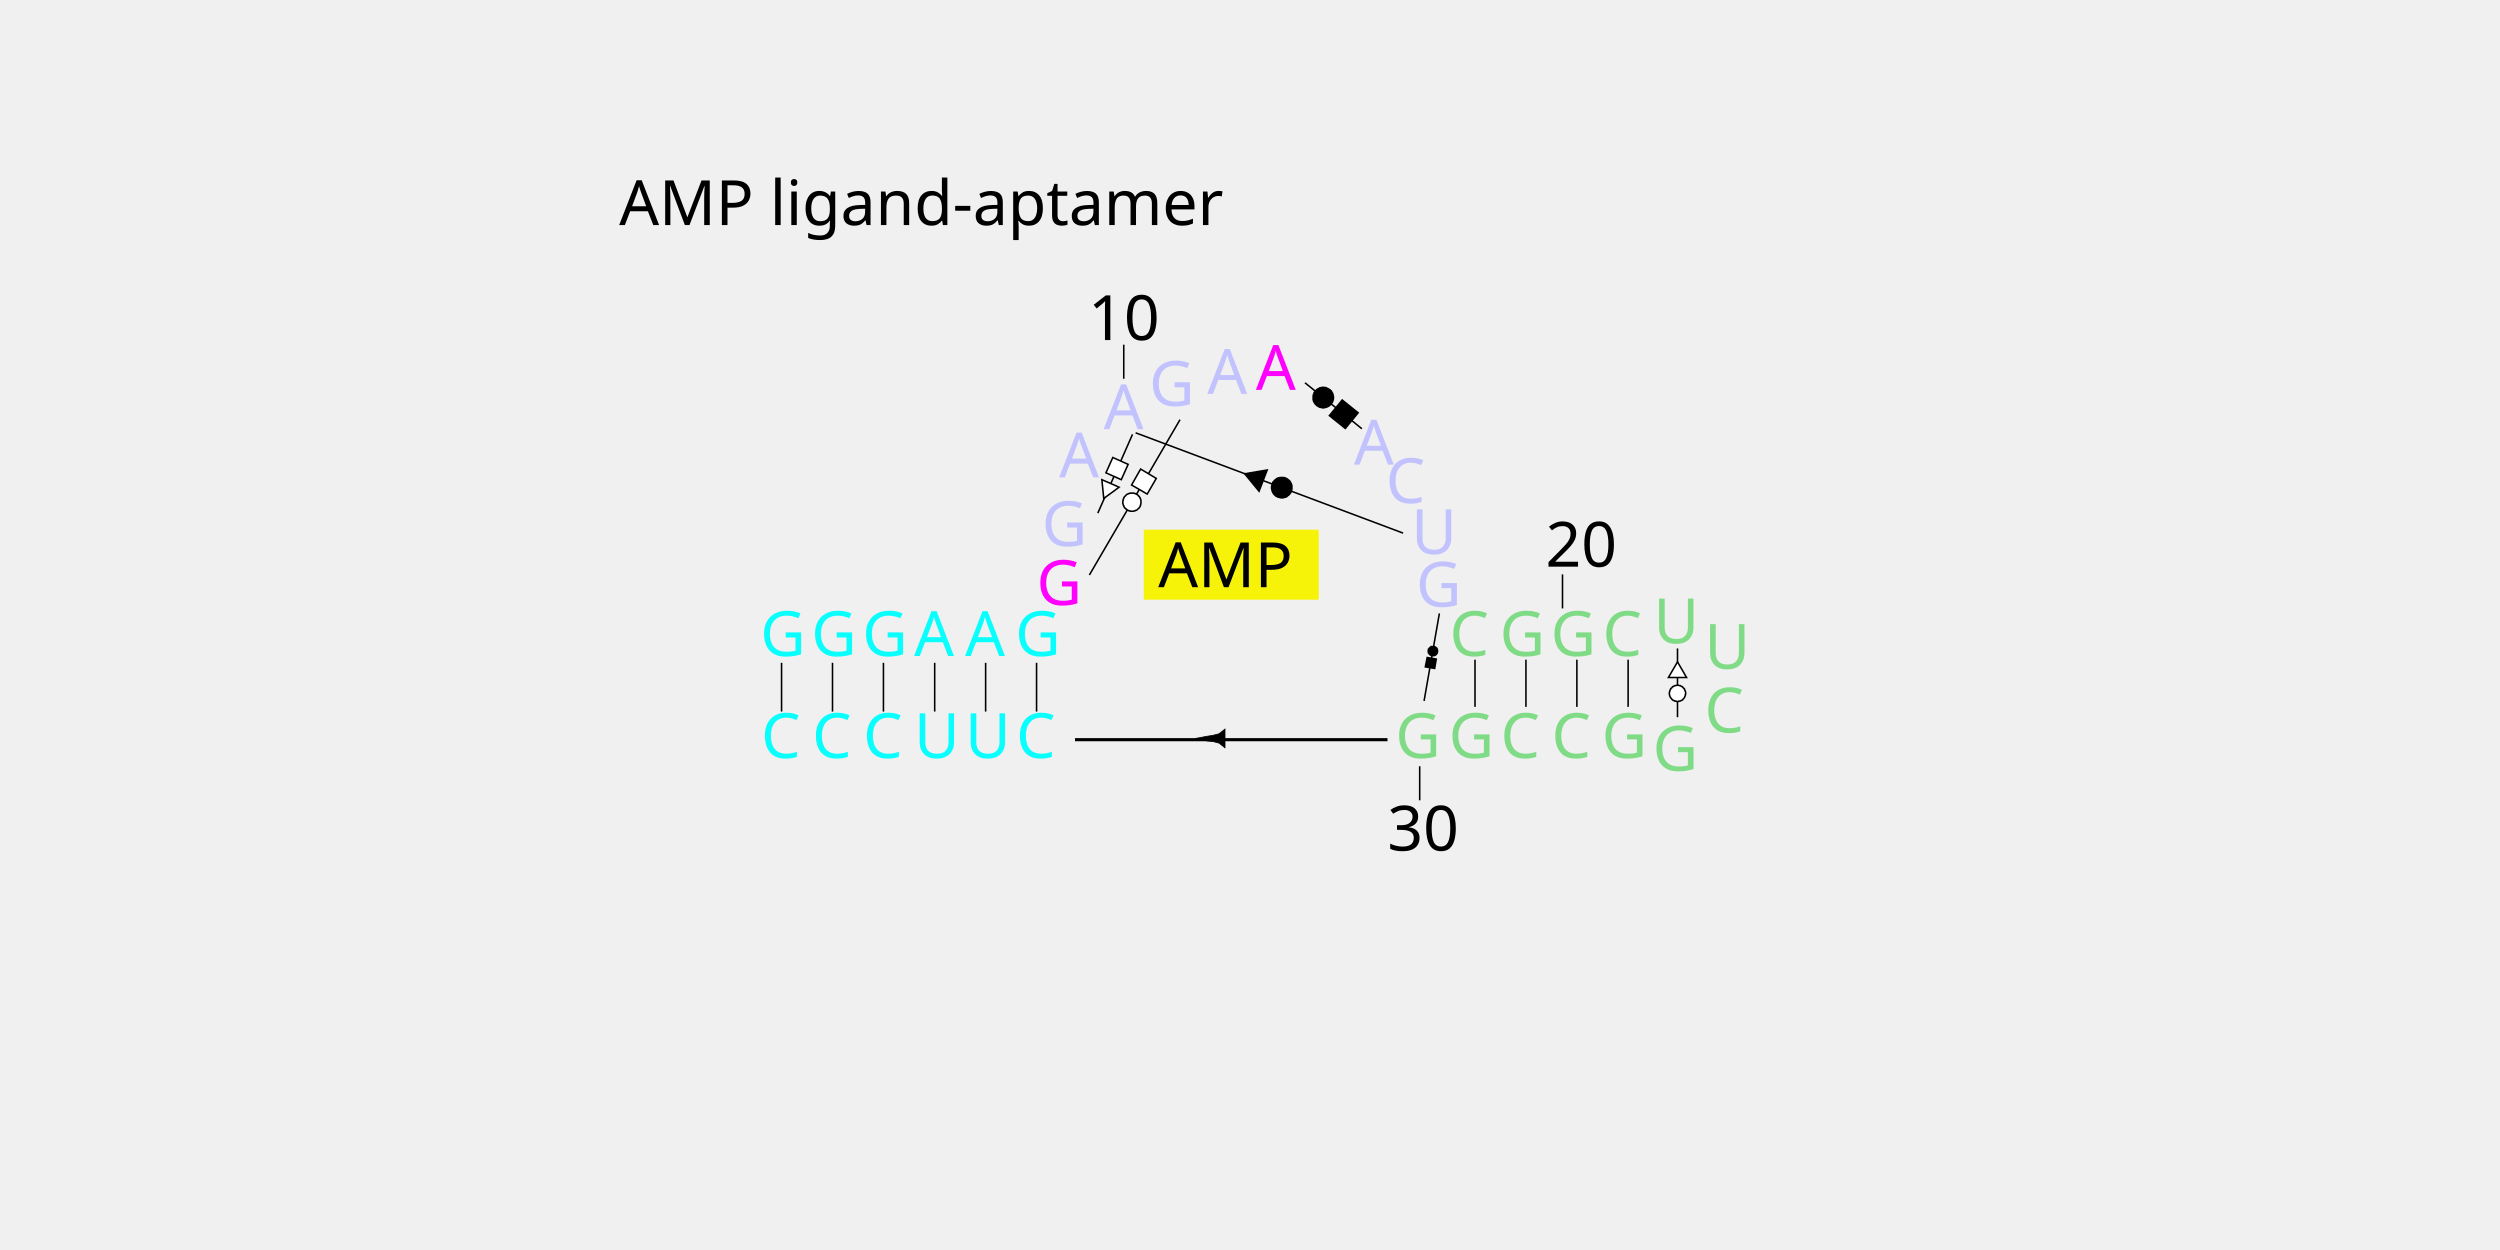
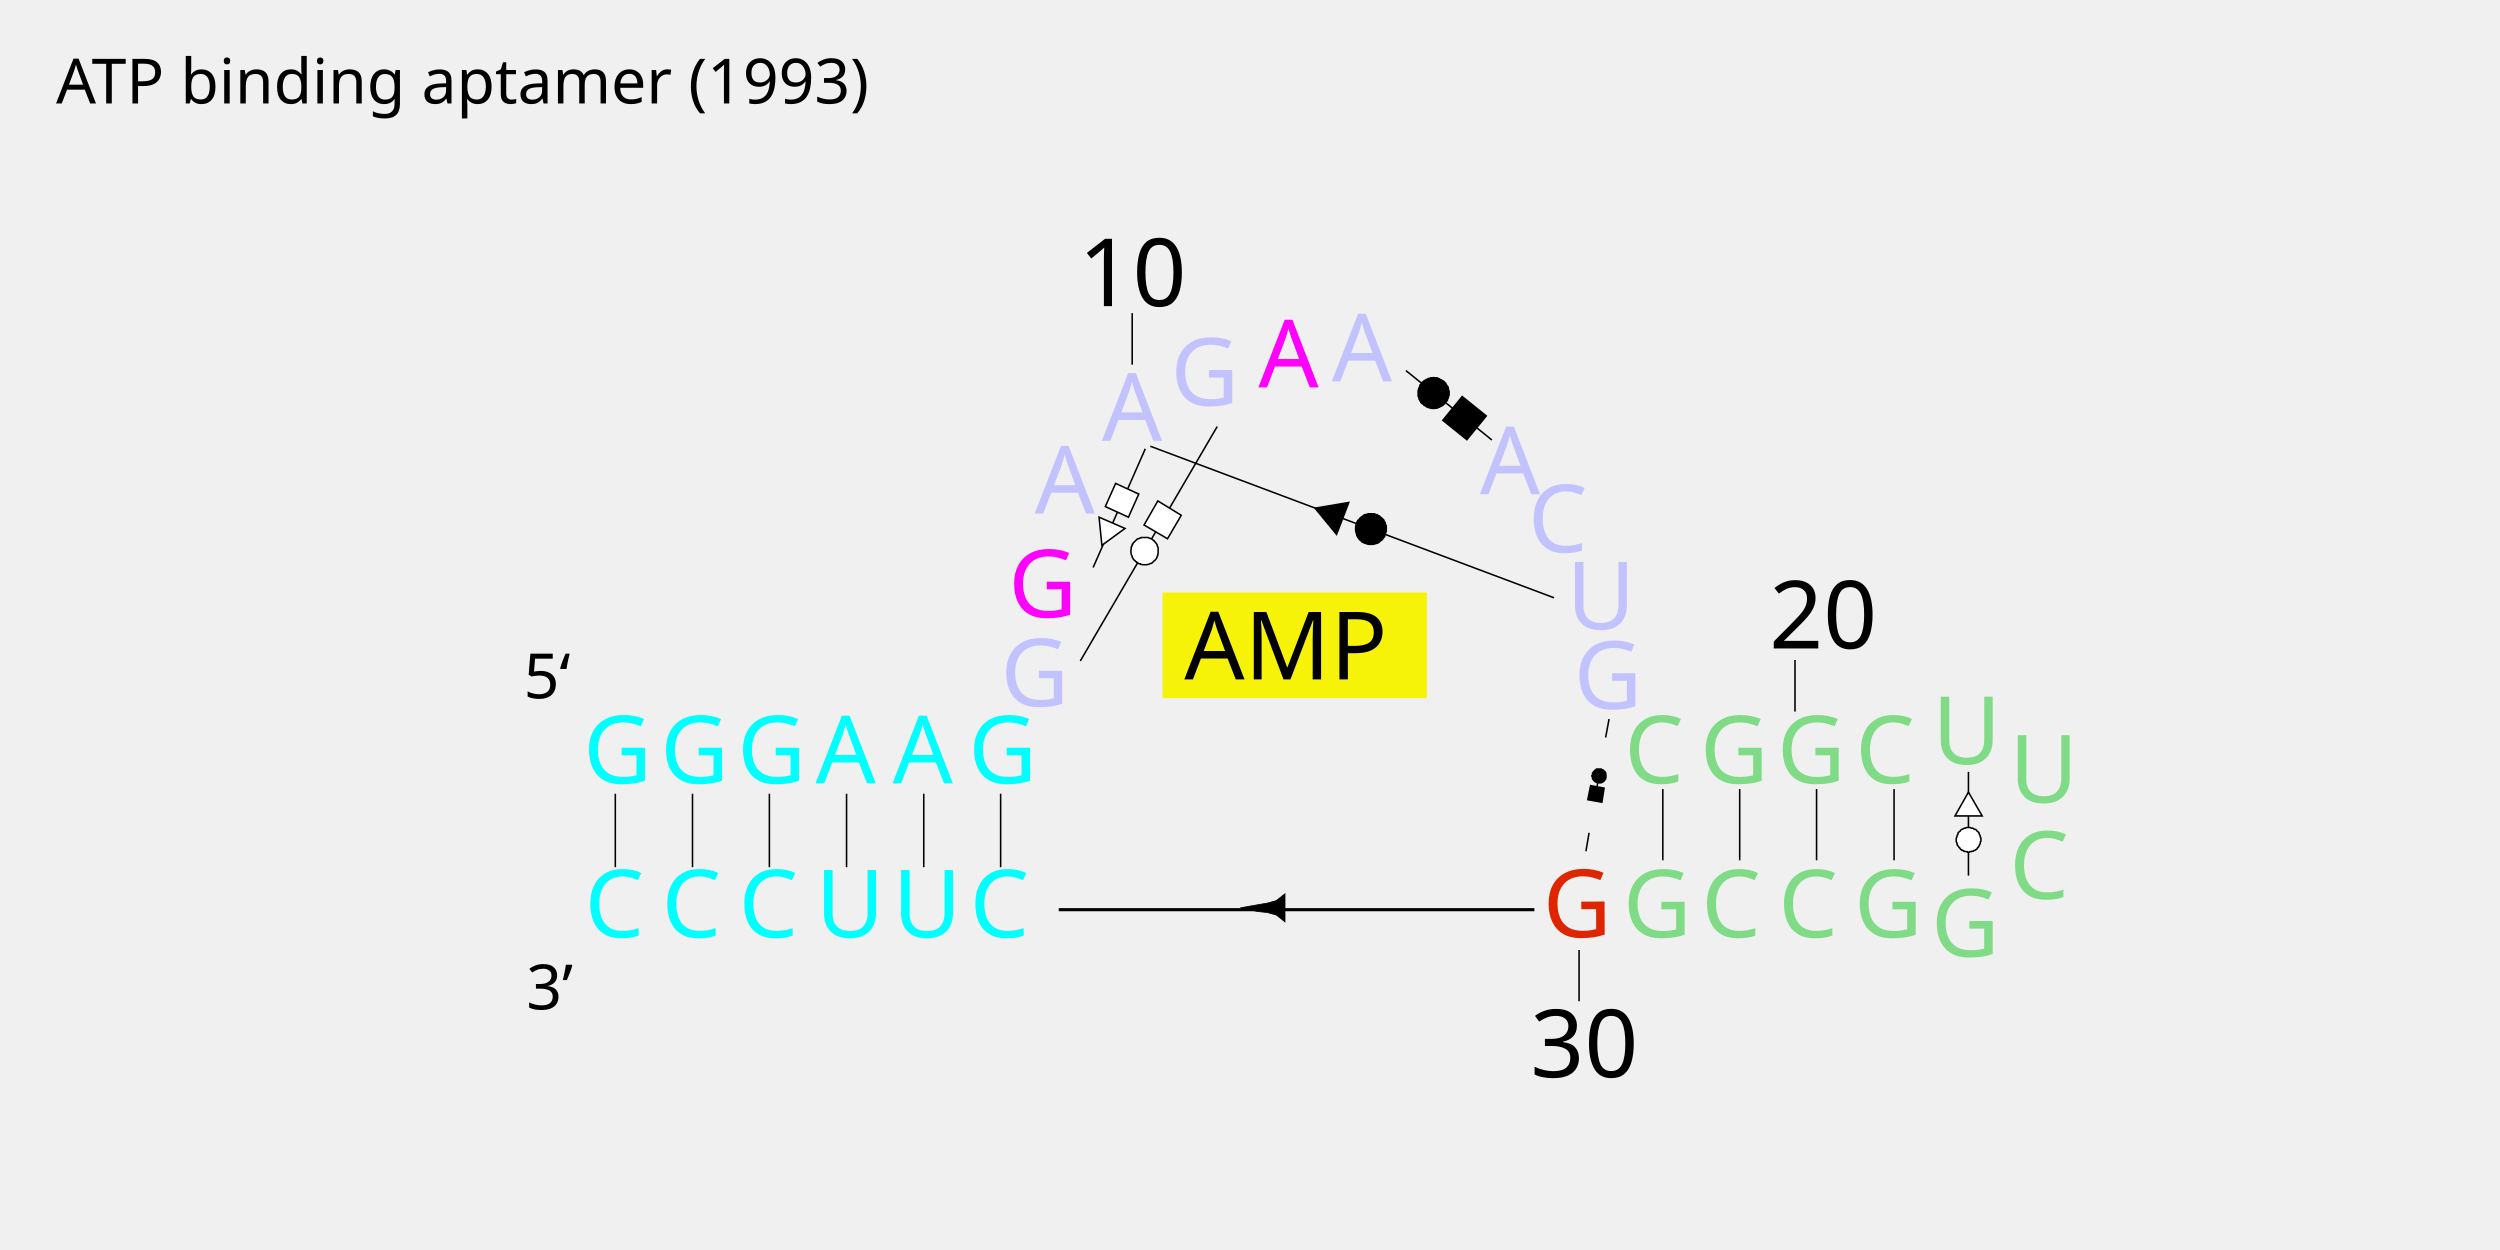
<svg xmlns="http://www.w3.org/2000/svg" version="1.1" id="图层_1" x="0px" y="0px" viewBox="0 0 800 400" style="enable-background:new 0 0 800 400;" xml:space="preserve">
  <style type="text/css">
	.st0{fill:#F6F309;}
- 	.st1{fill:#09FEFE;}
+ 	.st1{fill:#00FFFF;}
	.st2{font-family:'ArialMT';}
- 	.st3{font-size:20px;}
- 	.st4{fill:#FF00FF;}
- 	.st5{fill:#C2C2FF;}
+ 	.st3{font-size:30.206px;}
+ 	.st4{fill:#C2C2FF;}
+ 	.st5{fill:#FF00FF;}
	.st6{fill:none;stroke:#000000;stroke-width:0.5;}
- 	.st7{fill:#80DB86;}
+ 	.st7{fill:#DF2500;}
	.st8{fill:#FFFFFF;stroke:#000000;stroke-width:0.5;}
	.st9{stroke:#000000;stroke-width:0.5;}
- 	.st10{fill:none;stroke:#000000;stroke-miterlimit:10;}
- 	.st11{stroke:#000000;stroke-width:0.25;}
- 	.st12{fill:none;}
+ 	.st10{fill:none;stroke:#000000;stroke-width:0.5;stroke-dasharray:10.31,10.31;}
+ 	.st11{fill:#80DB86;}
+ 	.st12{fill:none;stroke:#000000;stroke-miterlimit:10;}
+ 	.st13{stroke:#000000;stroke-width:0.25;}
+ 	.st14{fill:none;}
+ 	.st15{font-size:20px;}
</style>
-   <rect x="366" y="169.5" class="st0" width="56" height="22.4" />
+   <rect x="372" y="189.6" class="st0" width="84.6" height="33.8" />
  <g id="ID000002">
    <g transform="translate(95.667,230.114)">
      <g transform="rotate(-0.0)">
-         <text transform="matrix(1 0 0 1 147.6104 -20.1953)" class="st1 st2 st3">G</text>
+         <text transform="matrix(1 0 0 1 90.969 20.554)" class="st1 st2 st3">G</text>
      </g>
    </g>
  </g>
  <g id="ID000003">
    <g transform="translate(123.918,230.114)">
      <g transform="rotate(-0.0)">
-         <text transform="matrix(1 0 0 1 135.6778 -20.1953)" class="st1 st2 st3">G</text>
+         <text transform="matrix(1 0 0 1 87.3631 20.554)" class="st1 st2 st3">G</text>
      </g>
    </g>
  </g>
  <g id="ID000004">
    <g transform="translate(152.168,230.114)">
      <g transform="rotate(-0.0)">
-         <text transform="matrix(1 0 0 1 123.7456 -20.1953)" class="st1 st2 st3">G</text>
+         <text transform="matrix(1 0 0 1 83.7576 20.554)" class="st1 st2 st3">G</text>
      </g>
    </g>
  </g>
  <g id="ID000005">
    <g transform="translate(180.418,230.114)">
      <g transform="rotate(-0.0)">
-         <text transform="matrix(1 0 0 1 112.0864 -20.1953)" class="st1 st2 st3">A</text>
+         <text transform="matrix(1 0 0 1 80.5642 20.554)" class="st1 st2 st3">A</text>
      </g>
    </g>
  </g>
  <g id="ID000006">
    <g transform="translate(208.668,230.114)">
      <g transform="rotate(-0.0)">
-         <text transform="matrix(1 0 0 1 100.1538 -20.1953)" class="st1 st2 st3">A</text>
+         <text transform="matrix(1 0 0 1 76.9583 20.554)" class="st1 st2 st3">A</text>
      </g>
    </g>
  </g>
  <g id="ID000007">
    <g transform="translate(236.918,230.114)">
      <g transform="rotate(-0.0)">
-         <text transform="matrix(1 0 0 1 87.9488 -20.1953)" class="st1 st2 st3">G</text>
+         <text transform="matrix(1 0 0 1 72.9407 20.554)" class="st1 st2 st3">G</text>
      </g>
    </g>
  </g>
  <g id="ID000008">
-     <g transform="translate(258.106,208.927)">
-       <g transform="rotate(-0.0)">
-         <text transform="matrix(1 0 0 1 73.5795 -15.3264)" class="st4 st2 st3">G</text>
+     <g>
+       <g transform="translate(258.106,208.927)">
+         <g transform="rotate(-0.0)">
+           <text transform="matrix(1 0 0 1 62.051 17.0955)" class="st4 st2 st3">G</text>
+         </g>
      </g>
    </g>
  </g>
  <g id="ID000009">
-     <g transform="translate(258.106,173.614)">
-       <g transform="rotate(-0.0)">
-         <text transform="matrix(1 0 0 1 75.2519 1.1295)" class="st5 st2 st3">G</text>
+     <g>
+       <g transform="translate(258.106,173.614)">
+         <g transform="rotate(-0.0)">
+           <text transform="matrix(1 0 0 1 64.5764 23.9299)" class="st5 st2 st3">G</text>
+         </g>
      </g>
    </g>
  </g>
  <g id="ID000010">
    <g transform="translate(265.169,138.301)">
      <g transform="rotate(-0.0)">
-         <text transform="matrix(1 0 0 1 73.7494 14.4658)" class="st5 st2 st3">A</text>
+         <text transform="matrix(1 0 0 1 65.9119 26.0515)" class="st4 st2 st3">A</text>
      </g>
    </g>
  </g>
  <g id="ID000011">
    <g transform="translate(286.356,110.051)">
      <g transform="rotate(-0.0)">
-         <text transform="matrix(1 0 0 1 66.8065 27.2908)" class="st5 st2 st3">A</text>
+         <text transform="matrix(1 0 0 1 66.2366 31.0056)" class="st4 st2 st3">A</text>
      </g>
    </g>
  </g>
  <g id="ID000012">
-     <line class="st6" x1="359.6" y1="121.2" x2="359.6" y2="110.3" />
+     <line class="st6" x1="362.3" y1="116.7" x2="362.3" y2="100.2" />
  </g>
  <g id="ID000013">
    <g transform="translate(286.356,60.572)">
      <g transform="rotate(-0.0)">
-         <text transform="matrix(1 0 0 1 61.8576 48.2413)" class="st2 st3">10</text>
+         <text transform="matrix(1 0 0 1 58.763 37.3987)" class="st2 st3">10</text>
      </g>
    </g>
  </g>
  <g id="ID000014">
    <g transform="translate(314.607,95.926)">
      <g transform="rotate(-0.0)">
-         <text transform="matrix(1 0 0 1 53.1018 33.9518)" class="st5 st2 st3">G</text>
+         <text transform="matrix(1 0 0 1 59.9553 33.8577)" class="st4 st2 st3">G</text>
      </g>
    </g>
  </g>
  <g id="ID000015">
-     <g transform="translate(342.857,88.863)">
-       <g transform="rotate(-0.0)">
-         <text transform="matrix(1 0 0 1 43.4749 37.1672)" class="st5 st2 st3">A</text>
+     <g>
+       <g transform="translate(342.857,88.863)">
+         <g transform="rotate(-0.0)">
+           <text transform="matrix(1 0 0 1 59.8313 35.1097)" class="st5 st2 st3">A</text>
+         </g>
      </g>
    </g>
  </g>
  <g id="ID000016">
    <g transform="translate(349.919,286.615)">
      <g transform="rotate(-0.0)">
-         <text transform="matrix(1 0 0 1 96.5782 -44.0607)" class="st7 st2 st3">G</text>
+         <text transform="matrix(1 -3.949330e-03 3.949330e-03 1 143.8342 13.3437)" class="st7 st2 st3">G</text>
      </g>
    </g>
  </g>
  <g id="ID000017">
-     <line class="st6" x1="454.3" y1="245.2" x2="454.3" y2="256.1" />
+     <line class="st6" x1="505.3" y1="304" x2="505.3" y2="320.4" />
  </g>
  <g id="ID000018">
    <g transform="translate(349.919,336.600)">
      <g transform="rotate(-0.0)">
-         <text transform="matrix(1 0 0 1 94.0375 -64.4113)" class="st2 st3">30</text>
+         <text transform="matrix(1 0 0 1 139.7986 8.1129)" class="st2 st3">30</text>
      </g>
    </g>
  </g>
  <g id="ID000019">
    <g transform="translate(236.918,286.615)">
      <g transform="rotate(-0.0)">
-         <text transform="matrix(1 0 0 1 88.2217 -44.0605)" class="st1 st2 st3">C</text>
+         <text transform="matrix(1 0 0 1 73.3528 13.342)" class="st1 st2 st3">C</text>
      </g>
    </g>
  </g>
  <g id="ID000020">
    <g transform="translate(208.668,286.615)">
      <g transform="rotate(-0.0)">
-         <text transform="matrix(1 0 0 1 100.1538 -44.0605)" class="st1 st2 st3">U</text>
+         <text transform="matrix(1 0 0 1 76.9583 13.342)" class="st1 st2 st3">U</text>
      </g>
    </g>
  </g>
  <g id="ID000021">
    <g transform="translate(180.418,286.615)">
      <g transform="rotate(-0.0)">
-         <text transform="matrix(1 0 0 1 112.0864 -44.0605)" class="st1 st2 st3">U</text>
+         <text transform="matrix(1 0 0 1 80.5642 13.342)" class="st1 st2 st3">U</text>
      </g>
    </g>
  </g>
  <g id="ID000022">
    <g transform="translate(152.168,286.615)">
      <g transform="rotate(-0.0)">
-         <text transform="matrix(1 0 0 1 124.0191 -44.0605)" class="st1 st2 st3">C</text>
+         <text transform="matrix(1 0 0 1 84.1707 13.342)" class="st1 st2 st3">C</text>
      </g>
    </g>
  </g>
  <g id="ID000023">
    <g transform="translate(123.918,286.615)">
      <g transform="rotate(-0.0)">
-         <text transform="matrix(1 0 0 1 135.9507 -44.0605)" class="st1 st2 st3">C</text>
+         <text transform="matrix(1 0 0 1 87.7752 13.342)" class="st1 st2 st3">C</text>
      </g>
    </g>
  </g>
  <g id="ID000024">
    <g transform="translate(95.667,286.615)">
      <g transform="rotate(-0.0)">
-         <text transform="matrix(1 0 0 1 147.8838 -44.0605)" class="st1 st2 st3">C</text>
+         <text transform="matrix(1 0 0 1 91.3816 13.342)" class="st1 st2 st3">C</text>
      </g>
    </g>
  </g>
  <g id="ID000025">
-     <line class="st6" x1="250.1" y1="212.1" x2="250.1" y2="227.7" />
+     <line class="st6" x1="196.9" y1="254" x2="196.9" y2="277.5" />
  </g>
  <g id="ID000026">
-     <line class="st6" x1="266.4" y1="212.1" x2="266.4" y2="227.7" />
+     <line class="st6" x1="221.6" y1="254" x2="221.6" y2="277.5" />
  </g>
  <g id="ID000027">
-     <line class="st6" x1="282.7" y1="212.1" x2="282.7" y2="227.7" />
+     <line class="st6" x1="246.2" y1="254" x2="246.2" y2="277.5" />
  </g>
  <g id="ID000028">
-     <line class="st6" x1="299.1" y1="212.1" x2="299.1" y2="227.7" />
+     <line class="st6" x1="270.9" y1="254" x2="270.9" y2="277.5" />
  </g>
  <g id="ID000029">
-     <line class="st6" x1="315.4" y1="212.1" x2="315.4" y2="227.7" />
+     <line class="st6" x1="295.6" y1="254" x2="295.6" y2="277.5" />
  </g>
  <g id="ID000030">
-     <line class="st6" x1="331.7" y1="212.1" x2="331.7" y2="227.7" />
+     <line class="st6" x1="320.2" y1="254" x2="320.2" y2="277.5" />
  </g>
  <g id="ID000031">
-     <line class="st6" x1="348.6" y1="184" x2="377.6" y2="134.3" />
+     <line class="st6" x1="345.7" y1="211.5" x2="389.5" y2="136.5" />
  </g>
  <g id="ID000032">
-     <polygon class="st8" points="360.8,163.2 360.9,163.3 361.1,163.4 361.3,163.4 361.4,163.5 361.6,163.5 361.8,163.6 362,163.6    362.2,163.6 362.4,163.6 362.5,163.6 362.7,163.6 362.9,163.5 363.1,163.5 363.3,163.4 363.4,163.3 363.6,163.3 363.8,163.2    363.9,163.1 364.1,162.9 364.2,162.8 364.3,162.7 364.5,162.6 364.6,162.4 364.7,162.3 364.8,162.1 364.9,161.9 364.9,161.8    365,161.6 365,161.4 365.1,161.2 365.1,161.1 365.1,160.9 365.1,160.7 365.1,160.5 365.1,160.3 365.1,160.1 365.1,160 365,159.8    364.9,159.6 364.9,159.4 364.8,159.3 364.7,159.1 364.6,159 364.5,158.8 364.3,158.7 364.2,158.5 364.1,158.4 363.9,158.3    363.8,158.2 363.6,158.1 363.4,158 363.3,158 363.1,157.9 362.9,157.8 362.7,157.8 362.6,157.8 362.4,157.8 362.2,157.8 362,157.8    361.8,157.8 361.6,157.8 361.5,157.9 361.3,157.9 361.1,158 360.9,158.1 360.8,158.1 360.6,158.2 360.5,158.3 360.3,158.5    360.2,158.6 360.1,158.7 359.9,158.9 359.8,159 359.7,159.2 359.6,159.3 359.6,159.5 359.5,159.7 359.4,159.8 359.4,160    359.4,160.2 359.3,160.4 359.3,160.6 359.3,160.8 359.3,160.9 359.3,161.1 359.4,161.3 359.4,161.5 359.5,161.7 359.6,161.8    359.6,162 359.7,162.2 359.8,162.3 359.9,162.5 360,162.6 360.2,162.7 360.3,162.9 360.5,163 360.6,163.1  " />
+     <polygon class="st8" points="364.1,180.1 364.3,180.3 364.6,180.4 364.9,180.4 365,180.6 365.3,180.6 365.6,180.7 365.9,180.7    366.2,180.7 366.5,180.7 366.7,180.7 367,180.7 367.3,180.6 367.6,180.6 367.9,180.4 368.1,180.3 368.4,180.3 368.7,180.1    368.8,180 369.1,179.7 369.3,179.5 369.4,179.4 369.7,179.2 369.9,178.9 370,178.8 370.2,178.4 370.3,178.1 370.3,178 370.5,177.7    370.5,177.4 370.6,177.1 370.6,176.9 370.6,176.6 370.6,176.3 370.6,176 370.6,175.7 370.6,175.4 370.6,175.3 370.5,175    370.3,174.7 370.3,174.4 370.2,174.2 370,173.9 369.9,173.8 369.7,173.5 369.4,173.3 369.3,173 369.1,172.9 368.8,172.7    368.7,172.6 368.4,172.4 368.1,172.3 367.9,172.3 367.6,172.1 367.3,172 367,172 366.8,172 366.5,172 366.2,172 365.9,172    365.6,172 365.3,172 365.2,172.1 364.9,172.1 364.6,172.3 364.3,172.4 364.1,172.4 363.8,172.6 363.7,172.7 363.4,173 363.2,173.2    363.1,173.3 362.8,173.6 362.6,173.8 362.5,174.1 362.3,174.2 362.3,174.5 362.2,174.8 362,175 362,175.3 362,175.6 361.9,175.9    361.9,176.2 361.9,176.5 361.9,176.6 361.9,176.9 362,177.2 362,177.5 362.2,177.8 362.3,178 362.3,178.3 362.5,178.6 362.6,178.8    362.8,179.1 362.9,179.2 363.2,179.4 363.4,179.7 363.7,179.8 363.8,180  " />
  </g>
  <g id="ID000033">
-     <polygon class="st8" points="365,150.1 362.1,155.2 367.1,158.1 370,153.1  " />
+     <polygon class="st8" points="370.5,160.3 366.1,168 373.6,172.4 378,164.9  " />
  </g>
  <g id="ID000034">
-     <line class="st6" x1="351.3" y1="164.2" x2="362.4" y2="139" />
+     <line class="st6" x1="349.8" y1="181.6" x2="366.5" y2="143.6" />
  </g>
  <g id="ID000035">
-     <polygon class="st8" points="353.2,159.5 358.1,155.9 352.6,153.5  " />
+     <polygon class="st8" points="352.6,174.5 360,169.1 351.7,165.5  " />
  </g>
  <g id="ID000036">
-     <polygon class="st8" points="356.1,146.4 353.9,151.3 358.8,153.5 361,148.6  " />
+     <polygon class="st8" points="357,154.7 353.7,162.1 361.1,165.5 364.4,158.1  " />
  </g>
  <g id="ID000037">
-     <line class="st6" x1="363.4" y1="138.5" x2="449" y2="170.6" />
+     <line class="st6" x1="368.1" y1="142.8" x2="497.3" y2="191.3" />
  </g>
  <g id="ID000038">
-     <polygon class="st9" points="398.3,151.6 402.9,157.2 405.5,150.4  " />
+     <polygon class="st9" points="420.8,162.6 427.7,171 431.6,160.8  " />
  </g>
  <g id="ID000039">
-     <polygon class="st9" points="413.2,157.2 413.3,157 413.3,156.8 413.4,156.6 413.4,156.4 413.4,156.2 413.4,156 413.4,155.8    413.4,155.5 413.4,155.3 413.3,155.1 413.2,154.9 413.2,154.7 413.1,154.6 413,154.4 412.9,154.2 412.8,154 412.6,153.9    412.5,153.7 412.3,153.6 412.2,153.5 412,153.3 411.8,153.2 411.6,153.1 411.5,153 411.3,153 411.1,152.9 410.9,152.8 410.7,152.8    410.5,152.8 410.3,152.8 410,152.8 409.8,152.8 409.6,152.8 409.4,152.9 409.2,152.9 409,153 408.8,153 408.7,153.1 408.5,153.2    408.3,153.4 408.1,153.5 408,153.6 407.8,153.8 407.7,153.9 407.6,154.1 407.4,154.2 407.3,154.4 407.2,154.6 407.2,154.8    407.1,155 407,155.2 407,155.4 406.9,155.6 406.9,155.8 406.9,156 406.9,156.2 406.9,156.4 407,156.6 407,156.8 407.1,157    407.1,157.2 407.2,157.4 407.3,157.6 407.4,157.8 407.5,157.9 407.6,158.1 407.8,158.3 407.9,158.4 408.1,158.5 408.2,158.7    408.4,158.8 408.6,158.9 408.8,159 409,159.1 409.2,159.1 409.4,159.2 409.6,159.2 409.8,159.3 410,159.3 410.2,159.3 410.4,159.3    410.6,159.3 410.8,159.2 411,159.2 411.2,159.1 411.4,159.1 411.6,159 411.8,158.9 411.9,158.8 412.1,158.6 412.3,158.5    412.4,158.4 412.6,158.2 412.7,158.1 412.8,157.9 413,157.7 413.1,157.6 413.1,157.4  " />
+     <polygon class="st9" points="443.3,171 443.4,170.7 443.4,170.4 443.6,170.1 443.6,169.8 443.6,169.5 443.6,169.2 443.6,168.9    443.6,168.5 443.6,168.2 443.4,167.9 443.3,167.6 443.3,167.3 443.1,167.1 443,166.8 442.8,166.5 442.7,166.2 442.4,166.1    442.2,165.8 441.9,165.6 441.8,165.5 441.5,165.2 441.2,165 440.8,164.9 440.7,164.7 440.4,164.7 440.1,164.6 439.8,164.4    439.5,164.4 439.2,164.4 438.9,164.4 438.4,164.4 438.1,164.4 437.8,164.4 437.5,164.6 437.2,164.6 436.9,164.7 436.6,164.7    436.5,164.9 436.2,165 435.9,165.3 435.6,165.5 435.4,165.6 435.1,165.9 435,166.1 434.8,166.4 434.5,166.5 434.4,166.8    434.2,167.1 434.2,167.4 434.1,167.7 433.9,168 433.9,168.3 433.8,168.6 433.8,168.9 433.8,169.2 433.8,169.5 433.8,169.8    433.9,170.1 433.9,170.4 434.1,170.7 434.1,171 434.2,171.4 434.4,171.7 434.5,172 434.7,172.1 434.8,172.4 435.1,172.7    435.3,172.9 435.6,173 435.7,173.3 436,173.5 436.3,173.6 436.6,173.8 436.9,173.9 437.2,173.9 437.5,174.1 437.8,174.1    438.1,174.2 438.4,174.2 438.7,174.2 439,174.2 439.3,174.2 439.6,174.1 439.9,174.1 440.2,173.9 440.5,173.9 440.8,173.8    441.2,173.6 441.3,173.5 441.6,173.2 441.9,173 442.1,172.9 442.4,172.6 442.5,172.4 442.7,172.1 443,171.8 443.1,171.7    443.1,171.4  " />
  </g>
  <g id="ID000042">
-     <line class="st6" x1="460.6" y1="196.3" x2="455.7" y2="224.3" />
+     <g>
+       <g>
+         <line class="st6" x1="514.9" y1="230.1" x2="513.8" y2="236" />
+         <line class="st10" x1="512" y1="246.2" x2="509.4" y2="261.4" />
+         <line class="st6" x1="508.5" y1="266.5" x2="507.5" y2="272.4" />
+       </g>
+     </g>
  </g>
  <g id="ID000043">
-     <polygon class="st9" points="458.8,206.9 458.7,206.9 458.6,206.9 458.5,206.9 458.4,206.9 458.3,206.9 458.2,206.9 458.1,206.9    458,206.9 458,207 457.9,207 457.8,207.1 457.7,207.1 457.6,207.2 457.6,207.2 457.5,207.3 457.4,207.4 457.4,207.4 457.3,207.5    457.3,207.6 457.2,207.7 457.2,207.8 457.1,207.8 457.1,207.9 457.1,208 457.1,208.1 457.1,208.2 457,208.3 457,208.4 457.1,208.5    457.1,208.6 457.1,208.7 457.1,208.8 457.1,208.9 457.2,208.9 457.2,209 457.3,209.1 457.3,209.2 457.4,209.3 457.4,209.3    457.5,209.4 457.6,209.5 457.6,209.5 457.7,209.6 457.8,209.6 457.9,209.7 458,209.7 458,209.7 458.1,209.8 458.2,209.8    458.3,209.8 458.4,209.8 458.5,209.8 458.6,209.8 458.7,209.8 458.8,209.8 458.9,209.8 459,209.8 459.1,209.7 459.1,209.7    459.2,209.7 459.3,209.6 459.4,209.6 459.5,209.5 459.5,209.4 459.6,209.4 459.7,209.3 459.7,209.2 459.8,209.1 459.8,209.1    459.9,209 459.9,208.9 459.9,208.8 460,208.7 460,208.6 460,208.5 460,208.4 460,208.3 460,208.3 460,208.2 460,208.1 460,208    459.9,207.9 459.9,207.8 459.9,207.7 459.8,207.6 459.8,207.5 459.7,207.5 459.7,207.4 459.6,207.3 459.5,207.3 459.5,207.2    459.4,207.1 459.3,207.1 459.2,207 459.1,207 459.1,207 459,206.9 458.9,206.9  " />
+     <polygon class="st9" points="512.1,246.1 512,246.1 511.8,246.1 511.7,246.1 511.5,246.1 511.4,246.1 511.2,246.1 511.1,246.1    510.9,246.1 510.9,246.3 510.8,246.3 510.6,246.4 510.5,246.4 510.3,246.6 510.3,246.6 510.2,246.7 510,246.9 510,246.9 509.9,247    509.9,247.2 509.7,247.3 509.7,247.5 509.6,247.5 509.6,247.6 509.6,247.8 509.6,247.9 509.6,248.1 509.4,248.2 509.4,248.4    509.6,248.5 509.6,248.7 509.6,248.8 509.6,249 509.6,249.1 509.7,249.1 509.7,249.3 509.9,249.4 509.9,249.6 510,249.7 510,249.7    510.2,249.9 510.3,250 510.3,250 510.5,250.2 510.6,250.2 510.8,250.3 510.9,250.3 510.9,250.3 511.1,250.5 511.2,250.5    511.4,250.5 511.5,250.5 511.7,250.5 511.8,250.5 512,250.5 512.1,250.5 512.3,250.5 512.4,250.5 512.6,250.3 512.6,250.3    512.7,250.3 512.9,250.2 513,250.2 513.2,250 513.2,249.9 513.3,249.9 513.5,249.7 513.5,249.6 513.6,249.4 513.6,249.4    513.8,249.3 513.8,249.1 513.8,249 513.9,248.8 513.9,248.7 513.9,248.5 513.9,248.4 513.9,248.2 513.9,248.2 513.9,248.1    513.9,247.9 513.9,247.8 513.8,247.6 513.8,247.5 513.8,247.3 513.6,247.2 513.6,247 513.5,247 513.5,246.9 513.3,246.7    513.2,246.7 513.2,246.6 513,246.4 512.9,246.4 512.7,246.3 512.6,246.3 512.6,246.3 512.4,246.1 512.3,246.1  " />
  </g>
  <g id="ID000044">
-     <polygon class="st9" points="459.1,213.9 459.6,210.9 456.7,210.4 456.1,213.4  " />
+     <polygon class="st9" points="512.6,256.7 513.3,252.2 509,251.4 508.1,255.9  " />
  </g>
  <g id="ID000046">
-     <g transform="translate(371.107,88.863)">
-       <g transform="rotate(-0.0)">
-         <text transform="matrix(1 0 0 1 30.7684 35.8975)" class="st4 st2 st3">A</text>
+     <g>
+       <g transform="translate(371.107,88.863)">
+         <g transform="rotate(-0.0)">
+           <text transform="matrix(1 0 0 1 55.0559 33.1922)" class="st4 st2 st3">A</text>
+         </g>
      </g>
    </g>
  </g>
  <g id="ID000047">
    <g transform="translate(427.607,117.114)">
      <g transform="rotate(-0.0)">
-         <text transform="matrix(1 0 0 1 5.6438 31.5519)" class="st5 st2 st3">A</text>
+         <text transform="matrix(1 0 0 1 45.9416 41.0452)" class="st4 st2 st3">A</text>
      </g>
    </g>
  </g>
  <g id="ID000048">
    <g transform="translate(441.732,145.364)">
      <g transform="rotate(-0.0)">
-         <text transform="matrix(1 0 0 1 1.7119 15.6016)" class="st5 st2 st3">C</text>
+         <text transform="matrix(1 0 0 1 47.2112 31.3709)" class="st4 st2 st3">C</text>
      </g>
    </g>
  </g>
  <g id="ID000049">
    <g transform="translate(455.858,173.614)">
      <g transform="rotate(-0.0)">
-         <text transform="matrix(1 0 0 1 -4.2549 3.669)" class="st5 st2 st3">U</text>
+         <text transform="matrix(1 0 0 1 45.4084 27.7649)" class="st4 st2 st3">U</text>
      </g>
    </g>
  </g>
  <g id="ID000050">
    <g transform="translate(462.920,201.864)">
      <g transform="rotate(-0.0)">
-         <text transform="matrix(1 0 0 1 -9.796 -7.7306)" class="st5 st2 st3">G</text>
+         <text transform="matrix(1 0 0 1 40.6433 24.9632)" class="st4 st2 st3">G</text>
      </g>
    </g>
  </g>
  <g id="ID000051">
    <g transform="translate(477.045,230.114)">
      <g transform="rotate(-0.0)">
-         <text transform="matrix(1 0 0 1 -13.2037 -20.1953)" class="st7 st2 st3">C</text>
+         <text transform="matrix(1 0 0 1 42.7038 20.554)" class="st11 st2 st3">C</text>
      </g>
    </g>
  </g>
  <g id="ID000052">
    <g transform="translate(505.295,230.114)">
      <g transform="rotate(-0.0)">
-         <text transform="matrix(1 0 0 1 -25.4087 -20.1953)" class="st7 st2 st3">G</text>
+         <text transform="matrix(1 0 0 1 38.6862 20.554)" class="st11 st2 st3">G</text>
      </g>
    </g>
  </g>
  <g id="ID000053">
    <g transform="translate(533.546,230.114)">
      <g transform="rotate(-0.0)">
-         <text transform="matrix(1 0 0 1 -37.3424 -20.1953)" class="st7 st2 st3">G</text>
+         <text transform="matrix(1 0 0 1 35.0788 20.554)" class="st11 st2 st3">G</text>
      </g>
    </g>
  </g>
  <g id="ID000054">
-     <line class="st6" x1="500" y1="194.7" x2="500" y2="183.8" />
+     <line class="st6" x1="574.4" y1="227.7" x2="574.4" y2="211.2" />
  </g>
  <g id="ID000055">
    <g transform="translate(533.546,180.635)">
      <g transform="rotate(-0.0)">
-         <text transform="matrix(1 0 0 1 -38.984 0.7037)" class="st2 st3">20</text>
+         <text transform="matrix(1 0 0 1 32.5993 26.8689)" class="st2 st3">20</text>
      </g>
    </g>
  </g>
  <g id="ID000056">
    <g transform="translate(561.796,230.114)">
      <g transform="rotate(-0.0)">
-         <text transform="matrix(1 0 0 1 -49.0015 -20.1953)" class="st7 st2 st3">C</text>
+         <text transform="matrix(1 0 0 1 31.8864 20.554)" class="st11 st2 st3">C</text>
      </g>
    </g>
  </g>
  <g id="ID000057">
    <g transform="translate(590.046,223.052)">
      <g transform="rotate(-0.0)">
-         <text transform="matrix(1 0 0 1 -60.9332 -17.2124)" class="st7 st2 st3">U</text>
+         <text transform="matrix(1 0 0 1 28.2809 21.4548)" class="st11 st2 st3">U</text>
      </g>
    </g>
  </g>
  <g id="ID000058">
    <g transform="translate(618.296,237.177)">
      <g transform="rotate(-0.0)">
-         <text transform="matrix(1 0 0 1 -72.8658 -23.1787)" class="st7 st2 st3">U</text>
+         <text transform="matrix(1 0 0 1 24.6755 19.6521)" class="st11 st2 st3">U</text>
      </g>
    </g>
  </g>
  <g id="ID000059">
    <g transform="translate(618.296,272.490)">
      <g transform="rotate(-0.0)">
-         <text transform="matrix(1 0 0 1 -72.8658 -38.0942)" class="st7 st2 st3">C</text>
+         <text transform="matrix(1 0 0 1 24.6755 15.1458)" class="st11 st2 st3">C</text>
      </g>
    </g>
  </g>
  <g id="ID000060">
    <g transform="translate(590.046,293.677)">
      <g transform="rotate(-0.0)">
-         <text transform="matrix(1 0 0 1 -61.2066 -47.0434)" class="st7 st2 st3">G</text>
+         <text transform="matrix(1 0 0 1 27.8688 12.4412)" class="st11 st2 st3">G</text>
      </g>
    </g>
  </g>
  <g id="ID000061">
    <g transform="translate(561.796,286.615)">
      <g transform="rotate(-0.0)">
-         <text transform="matrix(1 0 0 1 -49.275 -44.0605)" class="st7 st2 st3">G</text>
+         <text transform="matrix(1 0 0 1 31.4723 13.342)" class="st11 st2 st3">G</text>
      </g>
    </g>
  </g>
  <g id="ID000062">
    <g transform="translate(533.546,286.615)">
      <g transform="rotate(-0.0)">
-         <text transform="matrix(1 0 0 1 -37.0689 -44.0605)" class="st7 st2 st3">C</text>
+         <text transform="matrix(1 0 0 1 35.4919 13.342)" class="st11 st2 st3">C</text>
      </g>
    </g>
  </g>
  <g id="ID000063">
    <g transform="translate(505.295,286.615)">
      <g transform="rotate(-0.0)">
-         <text transform="matrix(1 0 0 1 -25.1363 -44.0605)" class="st7 st2 st3">C</text>
+         <text transform="matrix(1 0 0 1 39.0983 13.342)" class="st11 st2 st3">C</text>
      </g>
    </g>
  </g>
  <g id="ID000064">
    <g transform="translate(477.045,286.615)">
      <g transform="rotate(-0.0)">
-         <text transform="matrix(1 0 0 1 -13.4771 -44.0605)" class="st7 st2 st3">G</text>
+         <text transform="matrix(1 0 0 1 42.2907 13.342)" class="st11 st2 st3">G</text>
      </g>
    </g>
  </g>
  <g id="ID000065">
-     <line class="st6" x1="417.6" y1="122.5" x2="435.8" y2="137.2" />
+     <line class="st6" x1="449.9" y1="118.6" x2="477.4" y2="140.8" />
  </g>
  <g id="ID000066">
-     <polygon class="st9" points="420.9,125.2 420.8,125.3 420.6,125.5 420.5,125.7 420.5,125.9 420.4,126.1 420.3,126.2 420.3,126.4    420.2,126.7 420.2,126.9 420.2,127.1 420.2,127.3 420.2,127.5 420.2,127.7 420.2,127.9 420.3,128.1 420.3,128.3 420.4,128.5    420.5,128.7 420.6,128.8 420.7,129 420.8,129.2 421,129.4 421.1,129.5 421.3,129.6 421.4,129.8 421.6,129.9 421.8,130 421.9,130.1    422.1,130.2 422.3,130.3 422.5,130.3 422.7,130.4 422.9,130.4 423.1,130.5 423.3,130.5 423.5,130.5 423.7,130.5 423.9,130.4    424.2,130.4 424.4,130.3 424.5,130.3 424.7,130.2 424.9,130.1 425.1,130 425.3,129.9 425.4,129.8 425.6,129.6 425.8,129.5    425.9,129.3 426,129.2 426.1,129 426.3,128.8 426.4,128.7 426.4,128.5 426.5,128.3 426.6,128.1 426.6,127.9 426.7,127.7    426.7,127.5 426.7,127.3 426.7,127 426.7,126.8 426.6,126.6 426.6,126.4 426.5,126.2 426.5,126 426.4,125.8 426.3,125.7    426.2,125.5 426.1,125.3 426,125.1 425.8,125 425.7,124.8 425.5,124.7 425.4,124.6 425.2,124.5 425,124.4 424.8,124.3 424.6,124.2    424.4,124.1 424.2,124 424,124 423.8,124 423.6,124 423.4,123.9 423.2,124 423,124 422.8,124 422.6,124.1 422.4,124.1 422.2,124.2    422,124.3 421.8,124.4 421.7,124.5 421.5,124.6 421.3,124.7 421.2,124.9 421,125  " />
+     <polygon class="st9" points="454.9,122.7 454.7,122.9 454.4,123.2 454.3,123.5 454.3,123.8 454.1,124.1 454,124.2 454,124.5    453.8,125 453.8,125.3 453.8,125.6 453.8,125.9 453.8,126.2 453.8,126.5 453.8,126.8 454,127.1 454,127.4 454.1,127.7 454.3,128    454.4,128.2 454.6,128.5 454.7,128.8 455,129.1 455.2,129.2 455.5,129.4 455.7,129.7 456,129.8 456.3,130 456.4,130.1 456.7,130.3    457,130.4 457.3,130.4 457.6,130.6 457.9,130.6 458.2,130.7 458.5,130.7 458.8,130.7 459.1,130.7 459.4,130.6 459.9,130.6    460.2,130.4 460.3,130.4 460.6,130.3 460.9,130.1 461.2,130 461.5,129.8 461.7,129.7 462,129.4 462.3,129.2 462.4,128.9    462.6,128.8 462.7,128.5 463.1,128.2 463.2,128 463.2,127.7 463.4,127.4 463.5,127.1 463.5,126.8 463.7,126.5 463.7,126.2    463.7,125.9 463.7,125.4 463.7,125.1 463.5,124.8 463.5,124.5 463.4,124.2 463.4,123.9 463.2,123.6 463.1,123.5 462.9,123.2    462.7,122.9 462.6,122.6 462.3,122.4 462.1,122.1 461.8,122 461.7,121.8 461.4,121.7 461.1,121.5 460.8,121.4 460.5,121.2    460.2,121.1 459.9,120.9 459.6,120.9 459.3,120.9 459,120.9 458.7,120.8 458.4,120.9 458.1,120.9 457.8,120.9 457.5,121.1    457.2,121.1 456.9,121.2 456.6,121.4 456.3,121.5 456.1,121.7 455.8,121.8 455.5,122 455.3,122.3 455,122.4  " />
  </g>
  <g id="ID000067">
-     <polygon class="st9" points="434.6,132.1 429.5,128 425.4,133 430.5,137.1  " />
+     <polygon class="st9" points="475.6,133.1 467.9,126.9 461.7,134.5 469.4,140.7  " />
  </g>
  <g id="ID000068">
-     <line class="st6" x1="472" y1="211.1" x2="472" y2="226.2" />
+     <line class="st6" x1="532.1" y1="252.5" x2="532.1" y2="275.3" />
  </g>
  <g id="ID000069">
-     <line class="st6" x1="488.3" y1="211.1" x2="488.3" y2="226.2" />
+     <line class="st6" x1="556.7" y1="252.5" x2="556.7" y2="275.3" />
  </g>
  <g id="ID000070">
-     <line class="st6" x1="504.6" y1="211.1" x2="504.6" y2="226.2" />
+     <line class="st6" x1="581.3" y1="252.5" x2="581.3" y2="275.3" />
  </g>
  <g id="ID000071">
-     <line class="st6" x1="521" y1="211.1" x2="521" y2="226.2" />
+     <line class="st6" x1="606.1" y1="252.5" x2="606.1" y2="275.3" />
  </g>
  <g id="ID000072">
-     <line class="st6" x1="536.8" y1="207.5" x2="536.8" y2="229.5" />
+     <line class="st6" x1="629.9" y1="247" x2="629.9" y2="280.2" />
  </g>
  <g id="ID000073">
-     <polygon class="st8" points="536.8,211.8 533.9,216.8 539.7,216.8  " />
+     <polygon class="st8" points="629.9,253.5 625.6,261.1 634.3,261.1  " />
  </g>
  <g id="ID000074">
-     <polygon class="st8" points="536.8,224.5 537,224.5 537.1,224.4 537.3,224.4 537.4,224.4 537.6,224.3 537.8,224.3 537.9,224.2    538.1,224.1 538.2,224.1 538.3,224 538.5,223.9 538.6,223.7 538.7,223.6 538.8,223.5 538.9,223.4 539,223.2 539.1,223.1 539.1,223    539.2,222.8 539.3,222.6 539.3,222.5 539.3,222.3 539.4,222.2 539.4,222 539.4,221.8 539.4,221.7 539.4,221.5 539.3,221.3    539.3,221.2 539.2,221 539.2,220.9 539.1,220.7 539,220.6 539,220.4 538.9,220.3 538.8,220.2 538.6,220.1 538.5,219.9 538.4,219.8    538.3,219.7 538.1,219.7 538,219.6 537.8,219.5 537.7,219.4 537.5,219.4 537.4,219.4 537.2,219.3 537,219.3 536.9,219.3    536.7,219.3 536.5,219.3 536.4,219.3 536.2,219.4 536.1,219.4 535.9,219.4 535.8,219.5 535.6,219.6 535.5,219.7 535.3,219.7    535.2,219.8 535.1,219.9 535,220.1 534.8,220.2 534.7,220.3 534.6,220.4 534.6,220.6 534.5,220.7 534.4,220.9 534.4,221    534.3,221.2 534.3,221.3 534.2,221.5 534.2,221.7 534.2,221.8 534.2,222 534.2,222.2 534.2,222.3 534.3,222.5 534.3,222.6    534.4,222.8 534.4,223 534.5,223.1 534.6,223.2 534.7,223.4 534.8,223.5 534.9,223.6 535,223.7 535.1,223.9 535.3,224 535.4,224.1    535.5,224.1 535.7,224.2 535.8,224.3 536,224.3 536.1,224.4 536.3,224.4 536.5,224.4 536.6,224.5  " />
+     <polygon class="st8" points="629.9,272.7 630.2,272.7 630.4,272.5 630.7,272.5 630.8,272.5 631.1,272.4 631.4,272.4 631.6,272.2    631.9,272.1 632.1,272.1 632.2,271.9 632.5,271.8 632.7,271.5 632.8,271.3 633,271.2 633.1,271 633.3,270.7 633.4,270.6    633.4,270.4 633.6,270.1 633.7,269.8 633.7,269.7 633.7,269.4 633.9,269.2 633.9,268.9 633.9,268.6 633.9,268.5 633.9,268.2    633.7,267.9 633.7,267.7 633.6,267.4 633.6,267.3 633.4,267 633.3,266.8 633.3,266.5 633.1,266.3 633,266.2 632.7,266 632.5,265.7    632.4,265.6 632.2,265.4 631.9,265.4 631.7,265.3 631.4,265.1 631.3,265 631,265 630.8,265 630.5,264.8 630.2,264.8 630.1,264.8    629.8,264.8 629.5,264.8 629.3,264.8 629,265 628.9,265 628.6,265 628.4,265.1 628.1,265.3 628,265.4 627.7,265.4 627.5,265.6    627.4,265.7 627.2,266 626.9,266.2 626.8,266.3 626.6,266.5 626.6,266.8 626.5,267 626.3,267.3 626.3,267.4 626.2,267.7    626.2,267.9 626,268.2 626,268.5 626,268.6 626,268.9 626,269.2 626,269.4 626.2,269.7 626.2,269.8 626.3,270.1 626.3,270.4    626.5,270.6 626.6,270.7 626.8,271 626.9,271.2 627.1,271.3 627.2,271.5 627.4,271.8 627.7,271.9 627.8,272.1 628,272.1    628.3,272.2 628.4,272.4 628.7,272.4 628.9,272.5 629.2,272.5 629.5,272.5 629.6,272.7  " />
  </g>
  <g id="ID000076">
-     <line class="st10" x1="444" y1="236.7" x2="344" y2="236.7" />
+     <line class="st12" x1="491" y1="291.1" x2="338.8" y2="291.1" />
  </g>
  <g id="ID000077">
-     <polygon class="st11" points="392,239.3 390.1,237.8 388.2,237.3 386.3,237.1 382.5,236.3 386.3,235.6 388.2,235.3 390.1,234.8    392,233.3  " />
-   </g>
-   <rect x="370.6" y="170.7" class="st12" width="55.6" height="22.5" />
-   <text transform="matrix(1 0 0 1 370.6332 187.8947)" class="st2 st3">AMP</text>
-   <rect x="216.1" y="54.9" class="st12" width="188" height="30.1" />
-   <text transform="matrix(1 0 0 1 198.1398 72.0204)" class="st2 st3">AMP ligand-aptamer</text>
+     <polygon class="st13" points="411.2,295 408.4,292.8 405.5,292 402.6,291.7 396.9,290.5 402.6,289.5 405.5,289 408.4,288.2    411.2,286  " />
+   </g>
+   <rect x="378.9" y="191.4" class="st14" width="84" height="34" />
+   <text transform="matrix(1 0 0 1 378.9793 217.4053)" class="st2 st3">AMP</text>
+   <rect x="211.3" y="56.7" class="st14" width="188" height="30.1" />
+   <text transform="matrix(1 0 0 1 17.9426 33.1111)" class="st2 st15">ATP binding aptamer (1993)</text>
+   <text transform="matrix(1 0 0 1 167.5783 223.4547)" class="st2 st15">5‘</text>
+   <text transform="matrix(1 0 0 1 168.4181 322.9951)" class="st2 st15">3’</text>
</svg>
